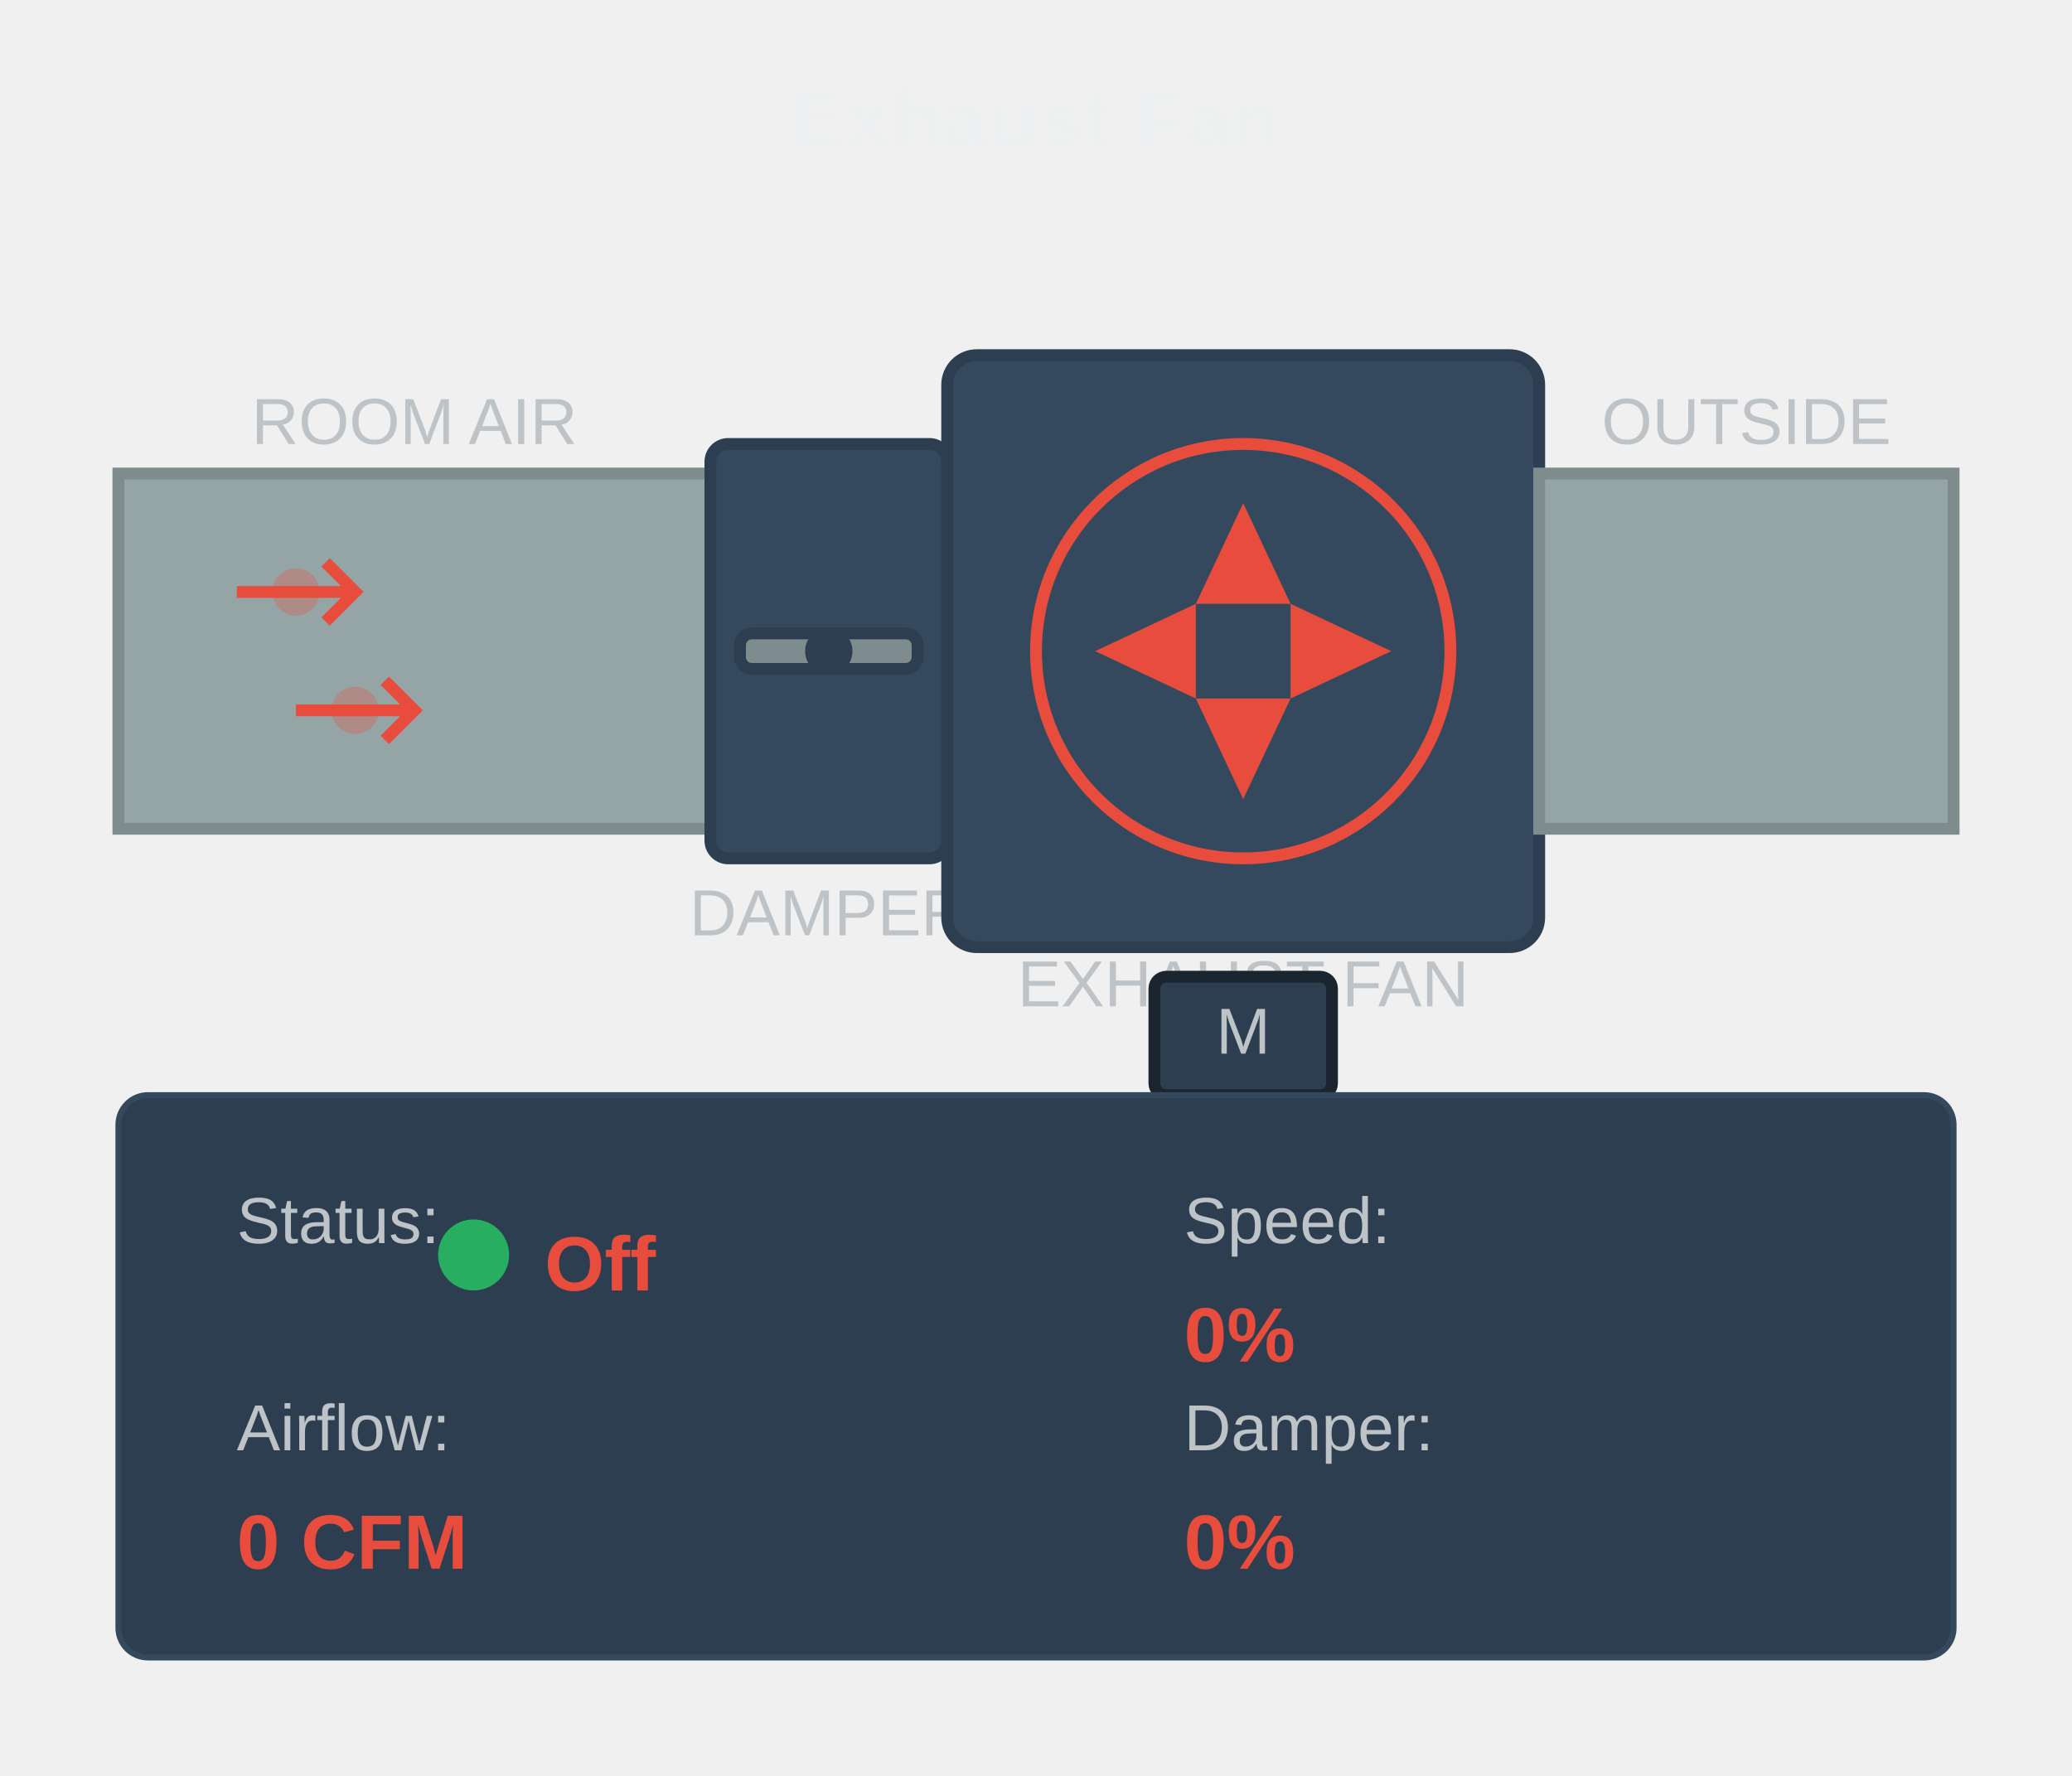
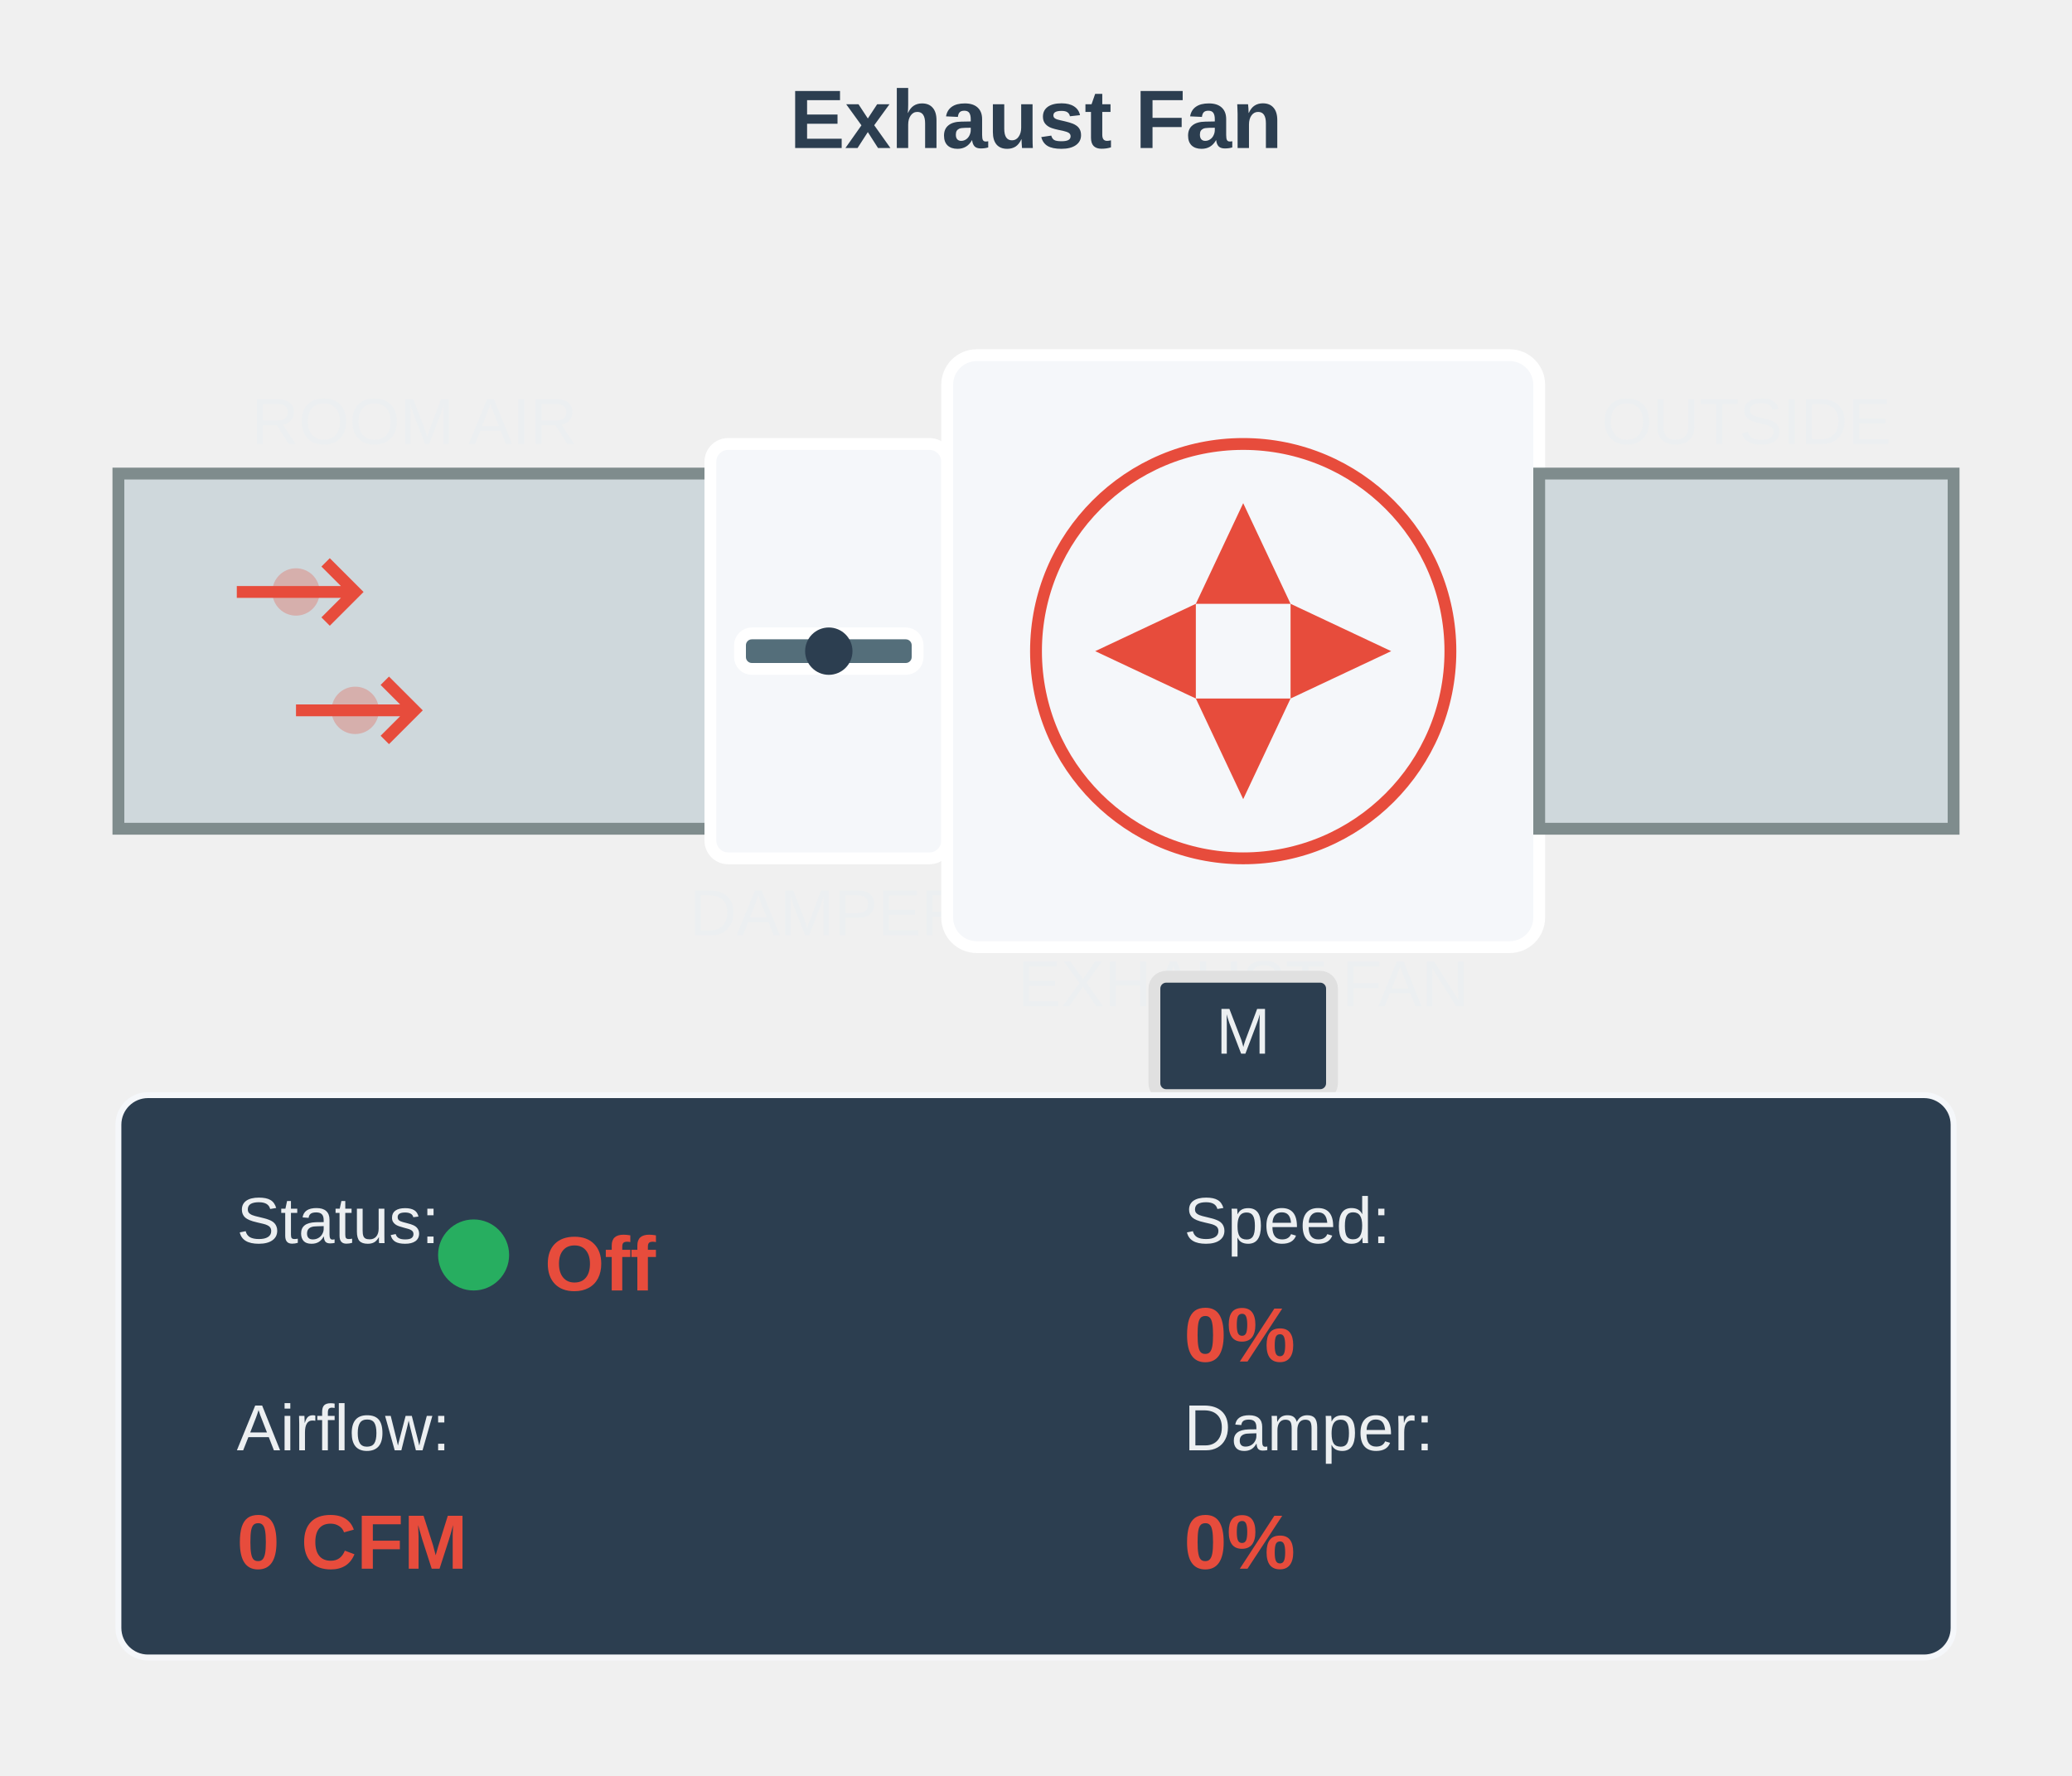
<svg xmlns="http://www.w3.org/2000/svg" viewBox="0 0 350 300" width="100%" height="100%">
  <defs>
    <style>
-       .exh-box { fill: #34495e; stroke: #2c3e50; stroke-width: 2; }
-       .exh-duct { fill: #95a5a6; stroke: #7f8c8d; stroke-width: 2; }
-       .exh-damper { fill: #7f8c8d; stroke: #2c3e50; stroke-width: 2; }
+       .exh-box { fill: #f5f7fa; stroke: #ffffff; stroke-width: 2; }
+       .exh-duct { fill: #cfd8dc; stroke: #7f8c8d; stroke-width: 2; }
+       .exh-damper { fill: #546e7a; stroke: #ffffff; stroke-width: 2; }
      .exh-fan { fill: none; stroke: #e74c3c; stroke-width: 2; }
      .exh-fan-blade { fill: #e74c3c; }
      .exh-fan-active { animation: spin 1s linear infinite; }
-       .exh-text { fill: #ecf0f1; font-family: Arial, sans-serif; font-size: 14px; }
-       .exh-label { fill: #bdc3c7; font-family: Arial, sans-serif; font-size: 11px; }
+       .exh-text { fill: #2c3e50; font-family: Arial, sans-serif; font-size: 14px; }
+       .exh-label { fill: #eceff1; font-family: Arial, sans-serif; font-size: 11px; }
      .exh-value { fill: #e74c3c; font-family: Arial, monospace; font-size: 13px; font-weight: bold; }
      .exh-arrow { fill: none; stroke: #e74c3c; stroke-width: 2; }
      .exh-flow { fill: #e74c3c; opacity: 0.3; }
      .exh-flow-active { animation: flow 2s linear infinite; }
      .status-ok { fill: #27ae60; }
      .status-running { fill: #e74c3c; }
      .status-alarm { fill: #e74c3c; }
      @keyframes spin {
        from { transform: rotate(0deg); }
        to { transform: rotate(360deg); }
      }
      @keyframes flow {
        0% { opacity: 0.1; }
        50% { opacity: 0.5; }
        100% { opacity: 0.1; }
      }
    </style>
  </defs>
  <text class="exh-text" x="175" y="25" text-anchor="middle" font-size="16" font-weight="bold">
    Exhaust Fan
  </text>
  <rect class="exh-duct" x="20" y="80" width="100" height="60" />
  <text class="exh-label" x="70" y="75" text-anchor="middle">ROOM AIR</text>
  <g id="flowArrows">
    <path class="exh-arrow" d="M 40 100 L 60 100 M 55 95 L 60 100 L 55 105" />
    <path class="exh-arrow" d="M 50 120 L 70 120 M 65 115 L 70 120 L 65 125" />
    <circle class="exh-flow exh-flow-active" cx="50" cy="100" r="4" />
    <circle class="exh-flow exh-flow-active" cx="60" cy="120" r="4" style="animation-delay: 0.5s" />
  </g>
  <rect class="exh-box" x="120" y="75" width="40" height="70" rx="3" />
  <g id="damper" transform="translate(140, 110)">
    <rect class="exh-damper" x="-15" y="-3" width="30" height="6" rx="2" />
    <circle fill="#2c3e50" cx="0" cy="0" r="4" />
  </g>
  <text class="exh-label" x="140" y="158" text-anchor="middle" font-size="9">DAMPER</text>
  <rect class="exh-box" x="160" y="60" width="100" height="100" rx="5" />
  <g id="fan" transform="translate(210, 110)">
    <circle class="exh-fan" cx="0" cy="0" r="35" />
    <g class="exh-fan-blade">
      <path d="M 0 -25 L 8 -8 L -8 -8 Z" />
      <path d="M 25 0 L 8 8 L 8 -8 Z" />
      <path d="M 0 25 L -8 8 L 8 8 Z" />
      <path d="M -25 0 L -8 -8 L -8 8 Z" />
    </g>
  </g>
  <text class="exh-label" x="210" y="170" text-anchor="middle" font-size="9">EXHAUST FAN</text>
  <rect class="exh-duct" x="260" y="80" width="70" height="60" />
  <text class="exh-label" x="295" y="75" text-anchor="middle">OUTSIDE</text>
-   <rect fill="#2c3e50" stroke="#1a252f" stroke-width="2" x="195" y="165" width="30" height="20" rx="2" />
+   <rect fill="#2c3e50" stroke="#e0e0e0" stroke-width="2" x="195" y="165" width="30" height="20" rx="2" />
  <text class="exh-label" x="210" y="178" text-anchor="middle" font-size="8">M</text>
-   <rect fill="#2c3e50" stroke="#34495e" stroke-width="1" x="20" y="185" width="310" height="95" rx="5" />
+   <rect fill="#2c3e50" stroke="#f5f7fa" stroke-width="1" x="20" y="185" width="310" height="95" rx="5" />
  <text class="exh-label" x="40" y="210">Status:</text>
  <g id="statusIndicator">
    <circle id="statusLight" class="status-ok" cx="80" cy="212" r="6" />
    <text id="statusText" class="exh-value" x="92" y="218">Off</text>
  </g>
  <text class="exh-label" x="200" y="210">Speed:</text>
  <text id="speed" class="exh-value" x="200" y="230">0%</text>
  <text class="exh-label" x="40" y="245">Airflow:</text>
  <text id="airflow" class="exh-value" x="40" y="265">0 CFM</text>
  <text class="exh-label" x="200" y="245">Damper:</text>
  <text id="damperPos" class="exh-value" x="200" y="265">0%</text>
</svg>
